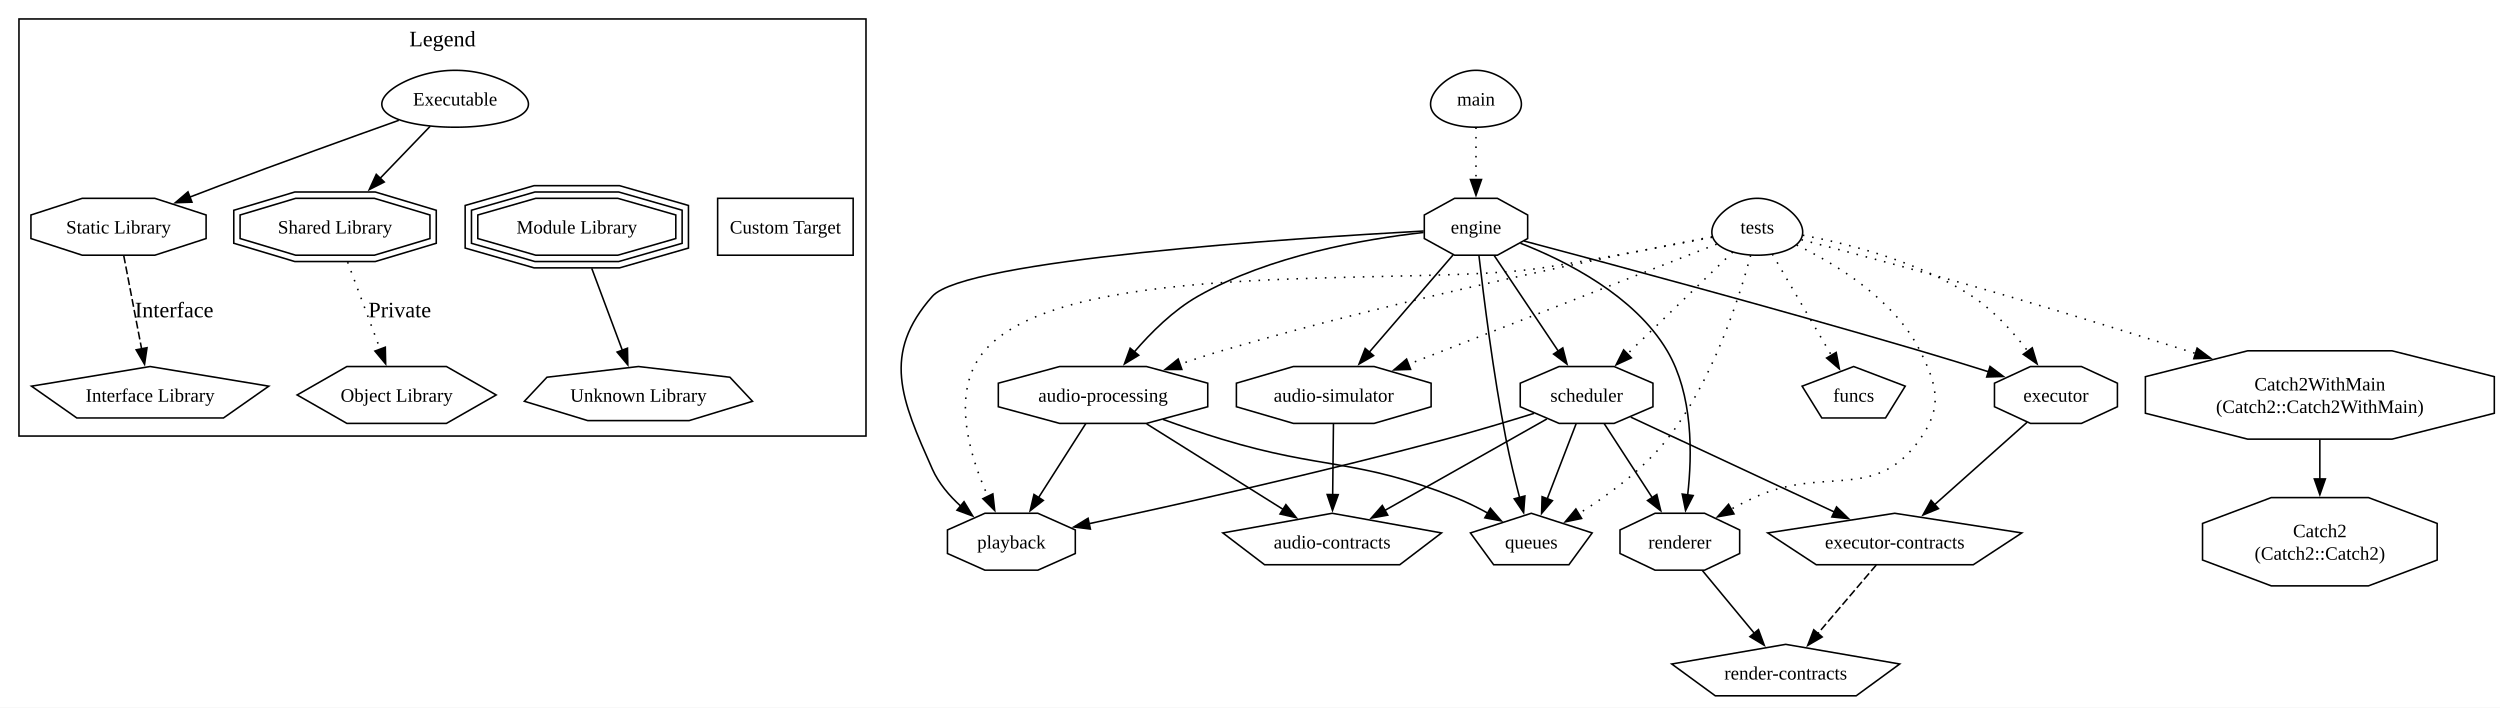
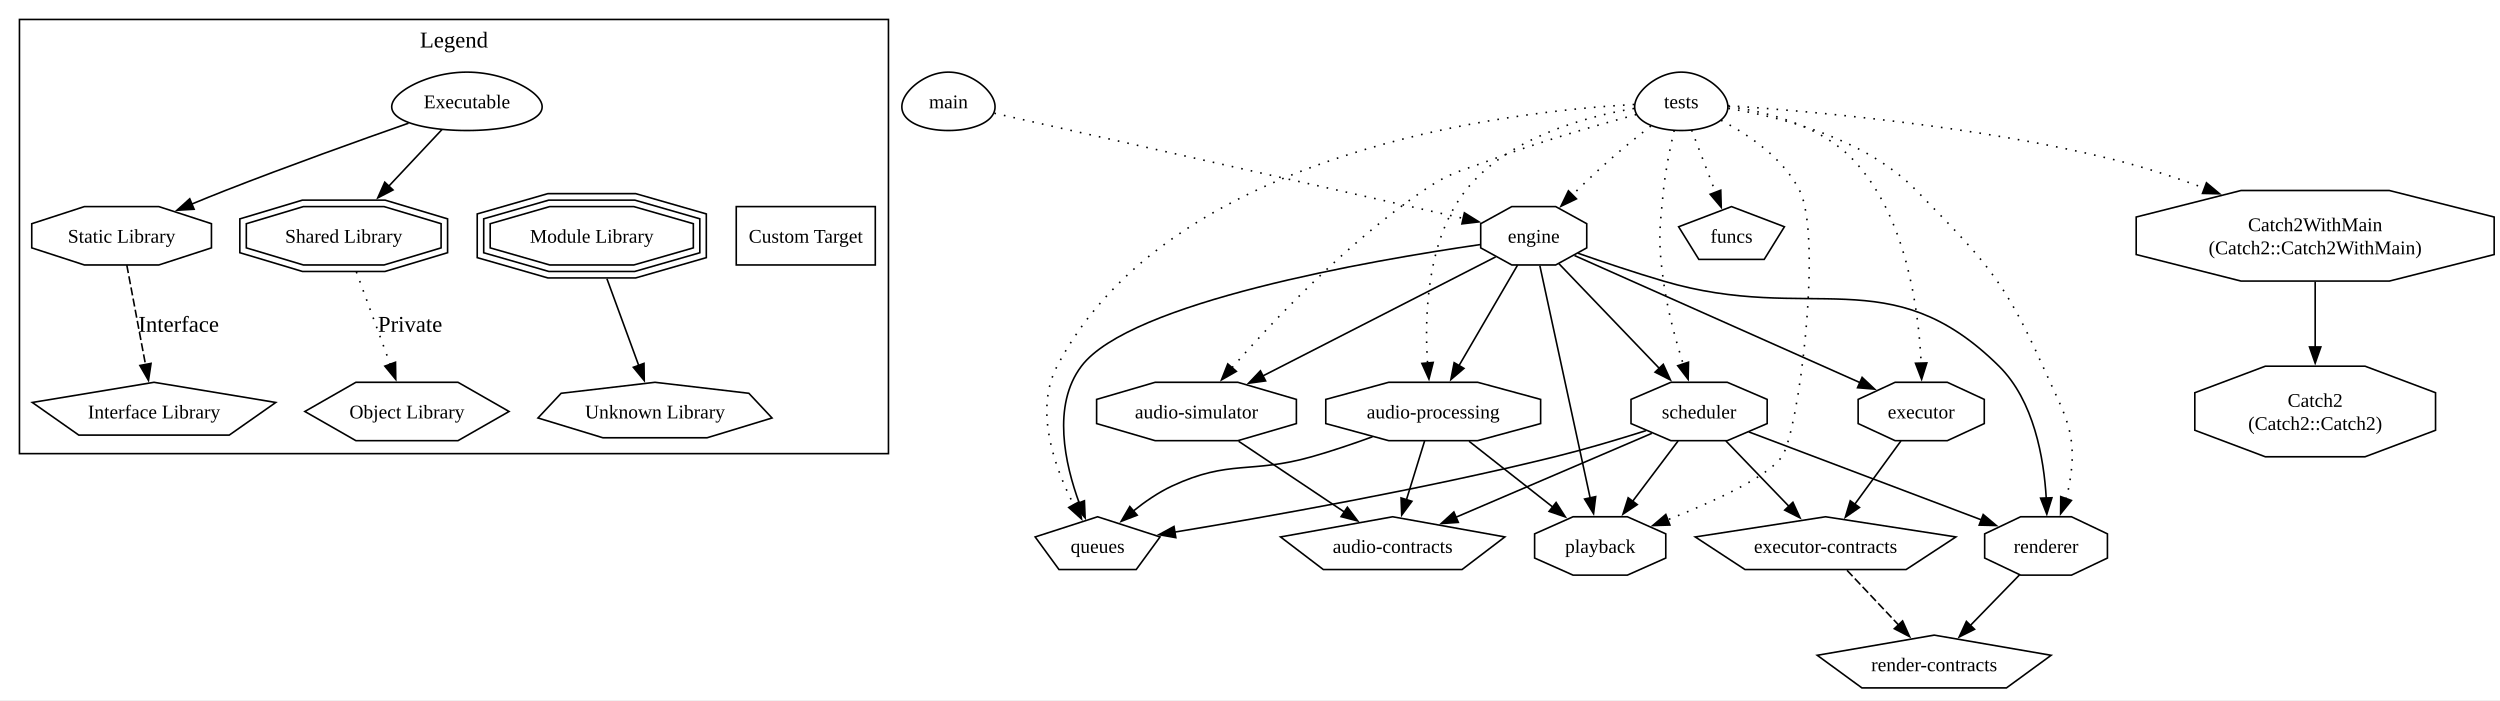
- <svg xmlns="http://www.w3.org/2000/svg" width="1582pt" height="448pt" viewBox="0.00 0.00 1582.00 448.00">
-   <g id="graph0" class="graph" transform="scale(1 1) rotate(0) translate(4 443.74)">
-     <polygon fill="white" stroke="none" points="-4,4 -4,-443.74 1578.4,-443.74 1578.4,4 -4,4" />
+ <svg xmlns="http://www.w3.org/2000/svg" width="1542pt" height="432pt" viewBox="0.00 0.00 1542.00 432.00">
+   <g id="graph0" class="graph" transform="scale(1 1) rotate(0) translate(4 427.74)">
+     <polygon fill="white" stroke="none" points="-4,4 -4,-427.74 1538.4,-427.74 1538.4,4 -4,4" />
    <g id="clust1" class="cluster">
-       <polygon fill="none" stroke="black" points="8,-167.81 8,-431.74 544,-431.74 544,-167.81 8,-167.81" />
-       <text xml:space="preserve" text-anchor="middle" x="276" y="-414.44" font-family="Times New Roman,serif" font-size="14.00">Legend</text>
+       <polygon fill="none" stroke="black" points="8,-147.94 8,-415.74 544,-415.74 544,-147.94 8,-147.94" />
+       <text xml:space="preserve" text-anchor="middle" x="276" y="-398.44" font-family="Times New Roman,serif" font-size="14.00">Legend</text>
    </g>
    <g id="node1" class="node">
-       <polygon fill="none" stroke="black" points="288.29,-363.29 291.14,-363.39 293.95,-363.54 296.72,-363.73 299.44,-363.98 302.1,-364.27 304.68,-364.61 307.18,-364.99 309.59,-365.42 311.89,-365.89 314.09,-366.4 316.17,-366.96 318.12,-367.55 319.94,-368.18 321.62,-368.85 323.17,-369.55 324.57,-370.28 325.82,-371.04 326.92,-371.84 327.87,-372.65 328.66,-373.49 329.31,-374.35 329.8,-375.23 330.15,-376.13 330.34,-377.04 330.4,-377.96 330.31,-378.89 330.08,-379.83 329.73,-380.77 329.24,-381.71 328.64,-382.66 327.92,-383.59 327.08,-384.52 326.14,-385.45 325.11,-386.36 323.98,-387.25 322.77,-388.13 321.48,-389 320.11,-389.84 318.68,-390.65 317.18,-391.44 315.63,-392.21 314.03,-392.94 312.39,-393.64 310.7,-394.3 308.98,-394.94 307.23,-395.53 305.46,-396.08 303.65,-396.6 301.83,-397.07 300,-397.5 298.14,-397.88 296.28,-398.22 294.4,-398.51 292.52,-398.75 290.63,-398.95 288.74,-399.1 286.85,-399.19 284.95,-399.24 283.05,-399.24 281.15,-399.19 279.26,-399.1 277.37,-398.95 275.48,-398.75 273.6,-398.51 271.72,-398.22 269.86,-397.88 268,-397.5 266.17,-397.07 264.35,-396.6 262.54,-396.08 260.77,-395.53 259.02,-394.94 257.3,-394.3 255.61,-393.64 253.97,-392.94 252.37,-392.21 250.82,-391.44 249.32,-390.65 247.89,-389.84 246.52,-389 245.23,-388.13 244.02,-387.25 242.89,-386.36 241.86,-385.45 240.92,-384.52 240.08,-383.59 239.36,-382.66 238.76,-381.71 238.27,-380.77 237.92,-379.83 237.69,-378.89 237.6,-377.96 237.66,-377.04 237.85,-376.13 238.2,-375.23 238.69,-374.35 239.34,-373.49 240.13,-372.65 241.08,-371.84 242.18,-371.04 243.43,-370.28 244.83,-369.55 246.38,-368.85 248.06,-368.18 249.88,-367.55 251.83,-366.96 253.91,-366.4 256.11,-365.89 258.41,-365.42 260.82,-364.99 263.32,-364.61 265.9,-364.27 268.56,-363.98 271.28,-363.73 274.05,-363.54 276.86,-363.39 279.71,-363.29 282.57,-363.24 285.43,-363.24 288.29,-363.29" />
-       <text xml:space="preserve" text-anchor="middle" x="284" y="-376.97" font-family="Times New Roman,serif" font-size="12.00">Executable</text>
+       <polygon fill="none" stroke="black" points="288.29,-347.29 291.14,-347.39 293.95,-347.54 296.72,-347.73 299.44,-347.98 302.1,-348.27 304.68,-348.61 307.18,-348.99 309.59,-349.42 311.89,-349.89 314.09,-350.4 316.17,-350.96 318.12,-351.55 319.94,-352.18 321.62,-352.85 323.17,-353.55 324.57,-354.28 325.82,-355.04 326.92,-355.84 327.87,-356.65 328.66,-357.49 329.31,-358.35 329.8,-359.23 330.15,-360.13 330.34,-361.04 330.4,-361.96 330.31,-362.89 330.08,-363.83 329.73,-364.77 329.24,-365.71 328.64,-366.66 327.92,-367.59 327.08,-368.52 326.14,-369.45 325.11,-370.36 323.98,-371.25 322.77,-372.13 321.48,-373 320.11,-373.84 318.68,-374.65 317.18,-375.44 315.63,-376.21 314.03,-376.94 312.39,-377.64 310.7,-378.3 308.98,-378.94 307.23,-379.53 305.46,-380.08 303.65,-380.6 301.83,-381.07 300,-381.5 298.14,-381.88 296.28,-382.22 294.4,-382.51 292.52,-382.75 290.63,-382.95 288.74,-383.1 286.85,-383.19 284.95,-383.24 283.05,-383.24 281.15,-383.19 279.26,-383.1 277.37,-382.95 275.48,-382.75 273.6,-382.51 271.72,-382.22 269.86,-381.88 268,-381.5 266.17,-381.07 264.35,-380.6 262.54,-380.08 260.77,-379.53 259.02,-378.94 257.3,-378.3 255.61,-377.64 253.97,-376.94 252.37,-376.21 250.82,-375.44 249.32,-374.65 247.89,-373.84 246.52,-373 245.23,-372.13 244.02,-371.25 242.89,-370.36 241.86,-369.45 240.92,-368.52 240.08,-367.59 239.36,-366.66 238.76,-365.71 238.27,-364.77 237.92,-363.83 237.69,-362.89 237.6,-361.96 237.66,-361.04 237.85,-360.13 238.2,-359.23 238.69,-358.35 239.34,-357.49 240.13,-356.65 241.08,-355.84 242.18,-355.04 243.43,-354.28 244.83,-353.55 246.38,-352.85 248.06,-352.18 249.88,-351.55 251.83,-350.96 253.91,-350.4 256.11,-349.89 258.41,-349.42 260.82,-348.99 263.32,-348.61 265.9,-348.27 268.56,-347.98 271.28,-347.73 274.05,-347.54 276.86,-347.39 279.71,-347.29 282.57,-347.24 285.43,-347.24 288.29,-347.29" />
+       <text xml:space="preserve" text-anchor="middle" x="284" y="-360.97" font-family="Times New Roman,serif" font-size="12.00">Executable</text>
    </g>
    <g id="node2" class="node">
-       <polygon fill="none" stroke="black" points="126.42,-292.79 126.42,-307.7 93.96,-318.24 48.04,-318.24 15.58,-307.7 15.58,-292.79 48.04,-282.24 93.96,-282.24 126.42,-292.79" />
-       <text xml:space="preserve" text-anchor="middle" x="71" y="-295.97" font-family="Times New Roman,serif" font-size="12.00">Static Library</text>
+       <polygon fill="none" stroke="black" points="126.42,-274.85 126.42,-289.76 93.96,-300.31 48.04,-300.31 15.58,-289.76 15.58,-274.85 48.04,-264.31 93.96,-264.31 126.42,-274.85" />
+       <text xml:space="preserve" text-anchor="middle" x="71" y="-278.03" font-family="Times New Roman,serif" font-size="12.00">Static Library</text>
    </g>
    <g id="edge1" class="edge">
-       <path fill="none" stroke="black" d="M248.38,-367.61C218.14,-356.82 173.63,-340.78 135,-326.24 128.85,-323.93 122.38,-321.45 116.02,-318.99" />
-       <polygon fill="black" stroke="black" points="117.48,-315.8 106.89,-315.44 114.95,-322.33 117.48,-315.8" />
+       <path fill="none" stroke="black" d="M247.98,-351.77C217.69,-341.13 173.31,-325.23 135,-310.24 128.3,-307.62 121.24,-304.75 114.35,-301.9" />
+       <polygon fill="black" stroke="black" points="115.73,-298.68 105.15,-298.05 113.03,-305.14 115.73,-298.68" />
    </g>
    <g id="node3" class="node">
-       <polygon fill="none" stroke="black" points="268.07,-292.79 268.07,-307.7 232.88,-318.24 183.12,-318.24 147.93,-307.7 147.93,-292.79 183.12,-282.24 232.88,-282.24 268.07,-292.79" />
-       <polygon fill="none" stroke="black" points="272.07,-289.81 272.07,-310.68 233.47,-322.24 182.53,-322.24 143.93,-310.68 143.93,-289.81 182.53,-278.24 233.47,-278.24 272.07,-289.81" />
-       <text xml:space="preserve" text-anchor="middle" x="208" y="-295.97" font-family="Times New Roman,serif" font-size="12.00">Shared Library</text>
+       <polygon fill="none" stroke="black" points="268.07,-274.85 268.07,-289.76 232.88,-300.31 183.12,-300.31 147.93,-289.76 147.93,-274.85 183.12,-264.31 232.88,-264.31 268.07,-274.85" />
+       <polygon fill="none" stroke="black" points="272.07,-271.87 272.07,-292.74 233.47,-304.31 182.53,-304.31 143.93,-292.74 143.93,-271.87 182.53,-260.31 233.47,-260.31 272.07,-271.87" />
+       <text xml:space="preserve" text-anchor="middle" x="208" y="-278.03" font-family="Times New Roman,serif" font-size="12.00">Shared Library</text>
    </g>
    <g id="edge2" class="edge">
-       <path fill="none" stroke="black" d="M268.25,-363.87C259.11,-354.37 247.3,-342.1 236.57,-330.94" />
-       <polygon fill="black" stroke="black" points="239.14,-328.56 229.68,-323.78 234.1,-333.42 239.14,-328.56" />
+       <path fill="none" stroke="black" d="M268.62,-347.86C259.2,-337.83 246.85,-324.69 235.77,-312.88" />
+       <polygon fill="black" stroke="black" points="238.41,-310.58 229.01,-305.69 233.31,-315.37 238.41,-310.58" />
    </g>
    <g id="node4" class="node">
-       <polygon fill="none" stroke="black" points="423.65,-292.79 423.65,-307.7 386.95,-318.24 335.05,-318.24 298.35,-307.7 298.35,-292.79 335.05,-282.24 386.95,-282.24 423.65,-292.79" />
-       <polygon fill="none" stroke="black" points="427.65,-289.78 427.65,-310.71 387.51,-322.24 334.49,-322.24 294.35,-310.71 294.35,-289.78 334.49,-278.24 387.51,-278.24 427.65,-289.78" />
-       <polygon fill="none" stroke="black" points="431.65,-286.76 431.65,-313.72 388.08,-326.24 333.92,-326.24 290.35,-313.72 290.35,-286.76 333.92,-274.24 388.08,-274.24 431.65,-286.76" />
-       <text xml:space="preserve" text-anchor="middle" x="361" y="-295.97" font-family="Times New Roman,serif" font-size="12.00">Module Library</text>
+       <polygon fill="none" stroke="black" points="423.65,-274.85 423.65,-289.76 386.95,-300.31 335.05,-300.31 298.35,-289.76 298.35,-274.85 335.05,-264.31 386.95,-264.31 423.65,-274.85" />
+       <polygon fill="none" stroke="black" points="427.65,-271.84 427.65,-292.78 387.51,-304.31 334.49,-304.31 294.35,-292.78 294.35,-271.84 334.49,-260.31 387.51,-260.31 427.65,-271.84" />
+       <polygon fill="none" stroke="black" points="431.65,-268.83 431.65,-295.79 388.08,-308.31 333.92,-308.31 290.35,-295.79 290.35,-268.83 333.92,-256.31 388.08,-256.31 431.65,-268.83" />
+       <text xml:space="preserve" text-anchor="middle" x="361" y="-278.03" font-family="Times New Roman,serif" font-size="12.00">Module Library</text>
    </g>
    <g id="node8" class="node">
-       <polygon fill="none" stroke="black" points="535.88,-318.24 450.12,-318.24 450.12,-282.24 535.88,-282.24 535.88,-318.24" />
-       <text xml:space="preserve" text-anchor="middle" x="493" y="-295.97" font-family="Times New Roman,serif" font-size="12.00">Custom Target</text>
+       <polygon fill="none" stroke="black" points="535.88,-300.31 450.12,-300.31 450.12,-264.31 535.88,-264.31 535.88,-300.31" />
+       <text xml:space="preserve" text-anchor="middle" x="493" y="-278.03" font-family="Times New Roman,serif" font-size="12.00">Custom Target</text>
    </g>
    <g id="node5" class="node">
-       <polygon fill="none" stroke="black" points="166.08,-199.37 91,-211.81 15.92,-199.37 44.6,-179.25 137.4,-179.25 166.08,-199.37" />
-       <text xml:space="preserve" text-anchor="middle" x="91" y="-189.53" font-family="Times New Roman,serif" font-size="12.00">Interface Library</text>
+       <polygon fill="none" stroke="black" points="166.08,-179.5 91,-191.94 15.92,-179.5 44.6,-159.37 137.4,-159.37 166.08,-179.5" />
+       <text xml:space="preserve" text-anchor="middle" x="91" y="-169.66" font-family="Times New Roman,serif" font-size="12.00">Interface Library</text>
    </g>
    <g id="edge4" class="edge">
-       <path fill="none" stroke="black" stroke-dasharray="5,2" d="M74.3,-282C77.38,-265.95 82.01,-241.76 85.62,-222.92" />
-       <polygon fill="black" stroke="black" points="89.03,-223.7 87.47,-213.22 82.16,-222.38 89.03,-223.7" />
-       <text xml:space="preserve" text-anchor="middle" x="106.2" y="-242.94" font-family="Times New Roman,serif" font-size="14.00">Interface</text>
+       <path fill="none" stroke="black" stroke-dasharray="5,2" d="M74.21,-264.22C77.32,-247.68 82.09,-222.33 85.75,-202.86" />
+       <polygon fill="black" stroke="black" points="89.17,-203.6 87.58,-193.12 82.29,-202.3 89.17,-203.6" />
+       <text xml:space="preserve" text-anchor="middle" x="106.2" y="-223.07" font-family="Times New Roman,serif" font-size="14.00">Interface</text>
    </g>
    <g id="node6" class="node">
-       <polygon fill="none" stroke="black" points="309.98,-193.81 278.49,-211.81 215.51,-211.81 184.02,-193.81 215.51,-175.81 278.49,-175.81 309.98,-193.81" />
-       <text xml:space="preserve" text-anchor="middle" x="247" y="-189.53" font-family="Times New Roman,serif" font-size="12.00">Object Library</text>
+       <polygon fill="none" stroke="black" points="309.98,-173.94 278.49,-191.94 215.51,-191.94 184.02,-173.94 215.51,-155.94 278.49,-155.94 309.98,-173.94" />
+       <text xml:space="preserve" text-anchor="middle" x="247" y="-169.66" font-family="Times New Roman,serif" font-size="12.00">Object Library</text>
    </g>
    <g id="edge5" class="edge">
-       <path fill="none" stroke="black" stroke-dasharray="1,5" d="M215.99,-277.86C221.95,-261.9 230.14,-239.95 236.61,-222.63" />
-       <polygon fill="black" stroke="black" points="239.82,-224.03 240.04,-213.44 233.26,-221.58 239.82,-224.03" />
-       <text xml:space="preserve" text-anchor="middle" x="248.96" y="-242.94" font-family="Times New Roman,serif" font-size="14.00">Private</text>
+       <path fill="none" stroke="black" stroke-dasharray="1,5" d="M215.8,-260.04C221.81,-243.65 230.17,-220.84 236.73,-202.96" />
+       <polygon fill="black" stroke="black" points="239.95,-204.32 240.11,-193.72 233.38,-201.91 239.95,-204.32" />
+       <text xml:space="preserve" text-anchor="middle" x="248.96" y="-223.07" font-family="Times New Roman,serif" font-size="14.00">Private</text>
    </g>
    <g id="node7" class="node">
-       <polygon fill="none" stroke="black" points="472.18,-189.8 457.89,-205.03 400,-211.81 342.11,-205.03 327.82,-189.8 367.88,-177.59 432.12,-177.59 472.18,-189.8" />
-       <text xml:space="preserve" text-anchor="middle" x="400" y="-189.53" font-family="Times New Roman,serif" font-size="12.00">Unknown Library</text>
+       <polygon fill="none" stroke="black" points="472.18,-169.93 457.89,-185.16 400,-191.94 342.11,-185.16 327.82,-169.93 367.88,-157.72 432.12,-157.72 472.18,-169.93" />
+       <text xml:space="preserve" text-anchor="middle" x="400" y="-169.66" font-family="Times New Roman,serif" font-size="12.00">Unknown Library</text>
    </g>
    <g id="edge6" class="edge">
-       <path fill="none" stroke="black" d="M370.44,-273.96C376.34,-258.17 383.93,-237.85 389.94,-221.75" />
-       <polygon fill="black" stroke="black" points="393.06,-223.4 393.28,-212.81 386.5,-220.95 393.06,-223.4" />
+       <path fill="none" stroke="black" d="M370.34,-255.83C376.27,-239.65 383.95,-218.72 390,-202.21" />
+       <polygon fill="black" stroke="black" points="393.22,-203.61 393.37,-193.01 386.64,-201.2 393.22,-203.61" />
    </g>
    <g id="node9" class="node">
-       <polygon fill="none" stroke="black" points="1538.24,-89.36 1538.24,-112.51 1494.75,-128.87 1433.25,-128.87 1389.76,-112.51 1389.76,-89.36 1433.25,-73 1494.75,-73 1538.24,-89.36" />
-       <text xml:space="preserve" text-anchor="middle" x="1464" y="-103.79" font-family="Times New Roman,serif" font-size="12.00">Catch2</text>
-       <text xml:space="preserve" text-anchor="middle" x="1464" y="-89.54" font-family="Times New Roman,serif" font-size="12.00">(Catch2::Catch2)</text>
+       <polygon fill="none" stroke="black" points="1498.24,-162.36 1498.24,-185.51 1454.75,-201.87 1393.25,-201.87 1349.76,-185.51 1349.76,-162.36 1393.25,-146 1454.75,-146 1498.24,-162.36" />
+       <text xml:space="preserve" text-anchor="middle" x="1424" y="-176.79" font-family="Times New Roman,serif" font-size="12.00">Catch2</text>
+       <text xml:space="preserve" text-anchor="middle" x="1424" y="-162.54" font-family="Times New Roman,serif" font-size="12.00">(Catch2::Catch2)</text>
    </g>
    <g id="node10" class="node">
-       <polygon fill="none" stroke="black" points="1574.4,-182.24 1574.4,-205.38 1509.73,-221.74 1418.27,-221.74 1353.6,-205.38 1353.6,-182.24 1418.27,-165.87 1509.73,-165.87 1574.4,-182.24" />
-       <text xml:space="preserve" text-anchor="middle" x="1464" y="-196.66" font-family="Times New Roman,serif" font-size="12.00">Catch2WithMain</text>
-       <text xml:space="preserve" text-anchor="middle" x="1464" y="-182.41" font-family="Times New Roman,serif" font-size="12.00">(Catch2::Catch2WithMain)</text>
+       <polygon fill="none" stroke="black" points="1534.4,-270.74 1534.4,-293.88 1469.73,-310.24 1378.27,-310.24 1313.6,-293.88 1313.6,-270.74 1378.27,-254.37 1469.73,-254.37 1534.4,-270.74" />
+       <text xml:space="preserve" text-anchor="middle" x="1424" y="-285.16" font-family="Times New Roman,serif" font-size="12.00">Catch2WithMain</text>
+       <text xml:space="preserve" text-anchor="middle" x="1424" y="-270.91" font-family="Times New Roman,serif" font-size="12.00">(Catch2::Catch2WithMain)</text>
    </g>
    <g id="edge8" class="edge">
-       <path fill="none" stroke="black" d="M1464,-165.54C1464,-157.73 1464,-149.05 1464,-140.68" />
-       <polygon fill="black" stroke="black" points="1467.5,-140.69 1464,-130.69 1460.5,-140.69 1467.5,-140.69" />
+       <path fill="none" stroke="black" d="M1424,-253.91C1424,-241.63 1424,-226.93 1424,-213.55" />
+       <polygon fill="black" stroke="black" points="1427.5,-213.75 1424,-203.75 1420.5,-213.75 1427.5,-213.75" />
    </g>
    <g id="node11" class="node">
-       <polygon fill="none" stroke="black" points="908.18,-106.5 839,-118.94 769.82,-106.5 796.24,-86.37 881.76,-86.37 908.18,-106.5" />
-       <text xml:space="preserve" text-anchor="middle" x="839" y="-96.66" font-family="Times New Roman,serif" font-size="12.00">audio-contracts</text>
+       <polygon fill="none" stroke="black" points="924.18,-96.56 855,-109 785.82,-96.56 812.24,-76.44 897.76,-76.44 924.18,-96.56" />
+       <text xml:space="preserve" text-anchor="middle" x="855" y="-86.72" font-family="Times New Roman,serif" font-size="12.00">audio-contracts</text>
    </g>
    <g id="node12" class="node">
-       <polygon fill="none" stroke="black" points="760.26,-186.35 760.26,-201.26 721.45,-211.81 666.55,-211.81 627.74,-201.26 627.74,-186.35 666.55,-175.81 721.45,-175.81 760.26,-186.35" />
-       <text xml:space="preserve" text-anchor="middle" x="694" y="-189.53" font-family="Times New Roman,serif" font-size="12.00">audio-processing</text>
+       <polygon fill="none" stroke="black" points="946.26,-166.48 946.26,-181.39 907.45,-191.94 852.55,-191.94 813.74,-181.39 813.74,-166.48 852.55,-155.94 907.45,-155.94 946.26,-166.48" />
+       <text xml:space="preserve" text-anchor="middle" x="880" y="-169.66" font-family="Times New Roman,serif" font-size="12.00">audio-processing</text>
    </g>
    <g id="edge9" class="edge">
-       <path fill="none" stroke="black" d="M721.61,-175.5C746.28,-160.04 782.37,-137.43 808.01,-121.36" />
-       <polygon fill="black" stroke="black" points="809.72,-124.42 816.33,-116.14 806,-118.49 809.72,-124.42" />
+       <path fill="none" stroke="black" d="M874.7,-155.77C871.44,-145.22 867.19,-131.47 863.47,-119.43" />
+       <polygon fill="black" stroke="black" points="866.87,-118.55 860.57,-110.03 860.18,-120.62 866.87,-118.55" />
    </g>
    <g id="node13" class="node">
-       <polygon fill="none" stroke="black" points="676.45,-93.48 676.45,-108.39 652.75,-118.94 619.25,-118.94 595.55,-108.39 595.55,-93.48 619.25,-82.94 652.75,-82.94 676.45,-93.48" />
-       <text xml:space="preserve" text-anchor="middle" x="636" y="-96.66" font-family="Times New Roman,serif" font-size="12.00">playback</text>
+       <polygon fill="none" stroke="black" points="1023.45,-83.54 1023.45,-98.46 999.75,-109 966.25,-109 942.55,-98.46 942.55,-83.54 966.25,-73 999.75,-73 1023.45,-83.54" />
+       <text xml:space="preserve" text-anchor="middle" x="983" y="-86.72" font-family="Times New Roman,serif" font-size="12.00">playback</text>
    </g>
    <g id="edge10" class="edge">
-       <path fill="none" stroke="black" d="M683.09,-175.72C674.64,-162.47 662.77,-143.88 653.07,-128.67" />
-       <polygon fill="black" stroke="black" points="656.2,-127.08 647.87,-120.54 650.3,-130.85 656.2,-127.08" />
+       <path fill="none" stroke="black" d="M902.1,-155.57C917.26,-143.66 937.53,-127.73 953.99,-114.79" />
+       <polygon fill="black" stroke="black" points="955.8,-117.83 961.5,-108.9 951.47,-112.32 955.8,-117.83" />
    </g>
    <g id="node14" class="node">
-       <polygon fill="none" stroke="black" points="1003.52,-106.5 965,-118.94 926.48,-106.5 941.19,-86.37 988.81,-86.37 1003.52,-106.5" />
-       <text xml:space="preserve" text-anchor="middle" x="965" y="-96.66" font-family="Times New Roman,serif" font-size="12.00">queues</text>
+       <polygon fill="none" stroke="black" points="711.52,-96.56 673,-109 634.48,-96.56 649.19,-76.44 696.81,-76.44 711.52,-96.56" />
+       <text xml:space="preserve" text-anchor="middle" x="673" y="-86.72" font-family="Times New Roman,serif" font-size="12.00">queues</text>
    </g>
    <g id="edge11" class="edge">
-       <path fill="none" stroke="black" d="M731.91,-178.36C743.71,-174.09 756.82,-169.57 769,-165.87 833.88,-146.17 853.99,-153.91 917,-128.87 923.88,-126.14 930.99,-122.6 937.56,-118.98" />
-       <polygon fill="black" stroke="black" points="939.1,-122.13 946.02,-114.11 935.61,-116.07 939.1,-122.13" />
+       <path fill="none" stroke="black" d="M842.56,-158.34C830.66,-154.01 817.38,-149.5 805,-146 767.42,-135.37 754.41,-144.46 719,-128 710.47,-124.03 702.07,-118.21 694.84,-112.4" />
+       <polygon fill="black" stroke="black" points="697.41,-109.99 687.53,-106.17 692.87,-115.32 697.41,-109.99" />
    </g>
    <g id="node15" class="node">
-       <polygon fill="none" stroke="black" points="901.61,-186.35 901.61,-201.26 865.52,-211.81 814.48,-211.81 778.39,-201.26 778.39,-186.35 814.48,-175.81 865.52,-175.81 901.61,-186.35" />
-       <text xml:space="preserve" text-anchor="middle" x="840" y="-189.53" font-family="Times New Roman,serif" font-size="12.00">audio-simulator</text>
+       <polygon fill="none" stroke="black" points="795.61,-166.48 795.61,-181.39 759.52,-191.94 708.48,-191.94 672.39,-181.39 672.39,-166.48 708.48,-155.94 759.52,-155.94 795.61,-166.48" />
+       <text xml:space="preserve" text-anchor="middle" x="734" y="-169.66" font-family="Times New Roman,serif" font-size="12.00">audio-simulator</text>
    </g>
    <g id="edge12" class="edge">
-       <path fill="none" stroke="black" d="M839.81,-175.72C839.67,-162.98 839.48,-145.29 839.31,-130.43" />
-       <polygon fill="black" stroke="black" points="842.82,-130.73 839.21,-120.77 835.82,-130.81 842.82,-130.73" />
+       <path fill="none" stroke="black" d="M759.96,-155.57C779.09,-142.78 805.14,-125.35 825.14,-111.98" />
+       <polygon fill="black" stroke="black" points="827.06,-114.9 833.43,-106.43 823.17,-109.08 827.06,-114.9" />
    </g>
    <g id="node16" class="node">
-       <polygon fill="none" stroke="black" points="962.7,-292.79 962.7,-307.7 943.54,-318.24 916.46,-318.24 897.3,-307.7 897.3,-292.79 916.46,-282.24 943.54,-282.24 962.7,-292.79" />
-       <text xml:space="preserve" text-anchor="middle" x="930" y="-295.97" font-family="Times New Roman,serif" font-size="12.00">engine</text>
+       <polygon fill="none" stroke="black" points="974.7,-274.85 974.7,-289.76 955.54,-300.31 928.46,-300.31 909.3,-289.76 909.3,-274.85 928.46,-264.31 955.54,-264.31 974.7,-274.85" />
+       <text xml:space="preserve" text-anchor="middle" x="942" y="-278.03" font-family="Times New Roman,serif" font-size="12.00">engine</text>
    </g>
    <g id="edge13" class="edge">
-       <path fill="none" stroke="black" d="M896.85,-296.63C859.89,-292.52 799.35,-282.12 754,-256.24 738.47,-247.39 724.33,-233.35 713.68,-220.93" />
-       <polygon fill="black" stroke="black" points="716.58,-218.95 707.53,-213.44 711.17,-223.39 716.58,-218.95" />
+       <path fill="none" stroke="black" d="M932.04,-264.22C922.29,-247.49 907.28,-221.75 895.89,-202.19" />
+       <polygon fill="black" stroke="black" points="898.96,-200.52 890.9,-193.64 892.92,-204.05 898.96,-200.52" />
    </g>
    <g id="edge18" class="edge">
-       <path fill="none" stroke="black" d="M896.91,-297.56C814.72,-293.03 606.41,-279.37 586,-256.24 553.83,-219.8 566.21,-191.27 586,-146.87 590,-137.91 596.76,-129.98 604.05,-123.38" />
-       <polygon fill="black" stroke="black" points="606.04,-126.28 611.53,-117.22 601.59,-120.88 606.04,-126.28" />
+       <path fill="none" stroke="black" d="M945.78,-263.84C952.88,-231.08 968.23,-160.18 976.84,-120.45" />
+       <polygon fill="black" stroke="black" points="980.21,-121.42 978.91,-110.91 973.37,-119.94 980.21,-121.42" />
    </g>
    <g id="edge19" class="edge">
-       <path fill="none" stroke="black" d="M931.89,-281.88C934.8,-256.34 940.91,-207.19 949,-165.87 951.4,-153.62 954.66,-140.2 957.61,-128.83" />
-       <polygon fill="black" stroke="black" points="960.95,-129.89 960.14,-119.32 954.19,-128.09 960.95,-129.89" />
+       <path fill="none" stroke="black" d="M908.88,-276.87C841.62,-267.1 692.85,-241.41 663,-201.87 644.77,-177.72 652.85,-141.54 661.71,-117.37" />
+       <polygon fill="black" stroke="black" points="664.87,-118.88 665.31,-108.29 658.37,-116.29 664.87,-118.88" />
    </g>
    <g id="edge14" class="edge">
-       <path fill="none" stroke="black" d="M915.54,-282.46C901.21,-265.84 879.07,-240.14 862.45,-220.86" />
-       <polygon fill="black" stroke="black" points="865.19,-218.68 856.01,-213.39 859.89,-223.25 865.19,-218.68" />
+       <path fill="none" stroke="black" d="M918.54,-269.31C883.7,-251.49 817.78,-217.78 774.89,-195.84" />
+       <polygon fill="black" stroke="black" points="776.62,-192.8 766.12,-191.36 773.43,-199.03 776.62,-192.8" />
    </g>
    <g id="node17" class="node">
-       <polygon fill="none" stroke="black" points="1335.9,-186.35 1335.9,-201.26 1313.11,-211.81 1280.89,-211.81 1258.1,-201.26 1258.1,-186.35 1280.89,-175.81 1313.11,-175.81 1335.9,-186.35" />
-       <text xml:space="preserve" text-anchor="middle" x="1297" y="-189.53" font-family="Times New Roman,serif" font-size="12.00">executor</text>
+       <polygon fill="none" stroke="black" points="1219.9,-166.48 1219.9,-181.39 1197.11,-191.94 1164.89,-191.94 1142.1,-181.39 1142.1,-166.48 1164.89,-155.94 1197.11,-155.94 1219.9,-166.48" />
+       <text xml:space="preserve" text-anchor="middle" x="1181" y="-169.66" font-family="Times New Roman,serif" font-size="12.00">executor</text>
    </g>
    <g id="edge17" class="edge">
-       <path fill="none" stroke="black" d="M960.45,-291.21C1012.13,-277.5 1120.22,-248.47 1211,-221.74 1225.21,-217.56 1240.68,-212.79 1254.52,-208.43" />
-       <polygon fill="black" stroke="black" points="1255.3,-211.86 1263.78,-205.5 1253.19,-205.18 1255.3,-211.86" />
+       <path fill="none" stroke="black" d="M967.13,-270.13C1009.22,-251.39 1094.21,-213.56 1143.43,-191.66" />
+       <polygon fill="black" stroke="black" points="1144.56,-194.98 1152.27,-187.72 1141.72,-188.59 1144.56,-194.98" />
    </g>
    <g id="node20" class="node">
-       <polygon fill="none" stroke="black" points="1096.86,-93.48 1096.86,-108.39 1074.68,-118.94 1043.32,-118.94 1021.14,-108.39 1021.14,-93.48 1043.32,-82.94 1074.68,-82.94 1096.86,-93.48" />
-       <text xml:space="preserve" text-anchor="middle" x="1059" y="-96.66" font-family="Times New Roman,serif" font-size="12.00">renderer</text>
+       <polygon fill="none" stroke="black" points="1295.86,-83.54 1295.86,-98.46 1273.68,-109 1242.32,-109 1220.14,-98.46 1220.14,-83.54 1242.32,-73 1273.68,-73 1295.86,-83.54" />
+       <text xml:space="preserve" text-anchor="middle" x="1258" y="-86.72" font-family="Times New Roman,serif" font-size="12.00">renderer</text>
    </g>
    <g id="edge21" class="edge">
-       <path fill="none" stroke="black" d="M958.11,-289.85C986.91,-278.6 1030.31,-256.75 1051,-221.74 1067.39,-194.01 1066.91,-156.11 1063.95,-130.41" />
-       <polygon fill="black" stroke="black" points="1067.45,-130.15 1062.62,-120.71 1060.51,-131.1 1067.45,-130.15" />
+       <path fill="none" stroke="black" d="M969.23,-271.56C984.63,-266.2 1004.29,-259.59 1022,-254.37 1113.04,-227.54 1161.56,-268.66 1229,-201.87 1250.56,-180.52 1256.68,-145.15 1258.13,-120.33" />
+       <polygon fill="black" stroke="black" points="1261.62,-120.72 1258.47,-110.61 1254.63,-120.48 1261.62,-120.72" />
    </g>
    <g id="node21" class="node">
-       <polygon fill="none" stroke="black" points="1041.99,-186.35 1041.99,-201.26 1017.39,-211.81 982.61,-211.81 958.01,-201.26 958.01,-186.35 982.61,-175.81 1017.39,-175.81 1041.99,-186.35" />
-       <text xml:space="preserve" text-anchor="middle" x="1000" y="-189.53" font-family="Times New Roman,serif" font-size="12.00">scheduler</text>
+       <polygon fill="none" stroke="black" points="1085.99,-166.48 1085.99,-181.39 1061.39,-191.94 1026.61,-191.94 1002.01,-181.39 1002.01,-166.48 1026.61,-155.94 1061.39,-155.94 1085.99,-166.48" />
+       <text xml:space="preserve" text-anchor="middle" x="1044" y="-169.66" font-family="Times New Roman,serif" font-size="12.00">scheduler</text>
    </g>
    <g id="edge27" class="edge">
-       <path fill="none" stroke="black" d="M941.56,-282C952.6,-265.52 969.41,-240.44 982.17,-221.41" />
-       <polygon fill="black" stroke="black" points="984.92,-223.59 987.58,-213.34 979.11,-219.69 984.92,-223.59" />
+       <path fill="none" stroke="black" d="M957.49,-265.15C973.97,-247.96 1000.28,-220.53 1019.56,-200.42" />
+       <polygon fill="black" stroke="black" points="1021.9,-203.04 1026.3,-193.4 1016.85,-198.19 1021.9,-203.04" />
    </g>
    <g id="node18" class="node">
-       <polygon fill="none" stroke="black" points="1275.39,-106.5 1195,-118.94 1114.61,-106.5 1145.32,-86.37 1244.68,-86.37 1275.39,-106.5" />
-       <text xml:space="preserve" text-anchor="middle" x="1195" y="-96.66" font-family="Times New Roman,serif" font-size="12.00">executor-contracts</text>
+       <polygon fill="none" stroke="black" points="1202.39,-96.56 1122,-109 1041.61,-96.56 1072.32,-76.44 1171.68,-76.44 1202.39,-96.56" />
+       <text xml:space="preserve" text-anchor="middle" x="1122" y="-86.72" font-family="Times New Roman,serif" font-size="12.00">executor-contracts</text>
    </g>
    <g id="edge16" class="edge">
-       <path fill="none" stroke="black" d="M1278.76,-176.56C1262.42,-162 1238.28,-140.49 1220.11,-124.3" />
-       <polygon fill="black" stroke="black" points="1222.65,-121.88 1212.86,-117.84 1217.99,-127.11 1222.65,-121.88" />
+       <path fill="none" stroke="black" d="M1168.49,-155.77C1160.19,-144.38 1149.16,-129.26 1139.93,-116.6" />
+       <polygon fill="black" stroke="black" points="1142.91,-114.74 1134.19,-108.72 1137.25,-118.86 1142.91,-114.74" />
    </g>
    <g id="node19" class="node">
-       <polygon fill="none" stroke="black" points="1198.13,-23.56 1126,-36 1053.87,-23.56 1081.42,-3.44 1170.58,-3.44 1198.13,-23.56" />
-       <text xml:space="preserve" text-anchor="middle" x="1126" y="-13.73" font-family="Times New Roman,serif" font-size="12.00">render-contracts</text>
+       <polygon fill="none" stroke="black" points="1261.13,-23.56 1189,-36 1116.87,-23.56 1144.42,-3.44 1233.58,-3.44 1261.13,-23.56" />
+       <text xml:space="preserve" text-anchor="middle" x="1189" y="-13.73" font-family="Times New Roman,serif" font-size="12.00">render-contracts</text>
    </g>
    <g id="edge15" class="edge">
-       <path fill="none" stroke="black" stroke-dasharray="5,2" d="M1183.3,-86.21C1173.2,-74.37 1158.4,-57 1146.37,-42.89" />
-       <polygon fill="black" stroke="black" points="1149.07,-40.67 1139.92,-35.33 1143.74,-45.21 1149.07,-40.67" />
+       <path fill="none" stroke="black" stroke-dasharray="5,2" d="M1135.24,-75.97C1144.35,-66.31 1156.68,-53.25 1167.23,-42.07" />
+       <polygon fill="black" stroke="black" points="1169.51,-44.75 1173.83,-35.08 1164.42,-39.95 1169.51,-44.75" />
    </g>
    <g id="edge20" class="edge">
-       <path fill="none" stroke="black" d="M1073.21,-82.77C1082.79,-71.2 1095.57,-55.76 1106.15,-42.98" />
-       <polygon fill="black" stroke="black" points="1108.75,-45.33 1112.43,-35.4 1103.35,-40.87 1108.75,-45.33" />
+       <path fill="none" stroke="black" d="M1241.65,-73.17C1232.56,-63.82 1221.12,-52.05 1211.22,-41.87" />
+       <polygon fill="black" stroke="black" points="1213.9,-39.6 1204.42,-34.86 1208.88,-44.47 1213.9,-39.6" />
    </g>
    <g id="edge22" class="edge">
-       <path fill="none" stroke="black" d="M974.84,-178.61C947.19,-163 902.66,-137.86 872.17,-120.66" />
-       <polygon fill="black" stroke="black" points="874.16,-117.76 863.73,-115.89 870.72,-123.86 874.16,-117.76" />
+       <path fill="none" stroke="black" d="M1014.88,-160.47C982.51,-146.6 930.05,-124.14 894.11,-108.75" />
+       <polygon fill="black" stroke="black" points="895.49,-105.53 884.92,-104.81 892.74,-111.97 895.49,-105.53" />
    </g>
    <g id="edge24" class="edge">
-       <path fill="none" stroke="black" d="M966.76,-182.18C950.1,-177 929.56,-170.83 911,-165.87 832.53,-144.9 740.42,-124.29 685.21,-112.36" />
-       <polygon fill="black" stroke="black" points="686,-108.95 675.48,-110.27 684.52,-115.79 686,-108.95" />
+       <path fill="none" stroke="black" d="M1031.06,-155.77C1022.87,-144.9 1012.11,-130.63 1002.85,-118.34" />
+       <polygon fill="black" stroke="black" points="1005.85,-116.51 997.04,-110.63 1000.26,-120.72 1005.85,-116.51" />
    </g>
    <g id="edge25" class="edge">
-       <path fill="none" stroke="black" d="M993.42,-175.72C988.22,-162.23 980.89,-143.19 974.98,-127.84" />
-       <polygon fill="black" stroke="black" points="978.37,-126.92 971.51,-118.85 971.84,-129.44 978.37,-126.92" />
+       <path fill="none" stroke="black" d="M1011.26,-162.13C994.54,-156.84 973.81,-150.63 955,-146 873.27,-125.86 776.66,-108.8 720.36,-99.51" />
+       <polygon fill="black" stroke="black" points="721.25,-96.11 710.81,-97.95 720.12,-103.02 721.25,-96.11" />
    </g>
    <g id="edge23" class="edge">
-       <path fill="none" stroke="black" d="M1027.94,-179.79C1061.82,-164 1119.09,-137.31 1156.98,-119.65" />
-       <polygon fill="black" stroke="black" points="1158.16,-122.97 1165.74,-115.57 1155.2,-116.62 1158.16,-122.97" />
+       <path fill="none" stroke="black" d="M1060.54,-155.77C1071.91,-143.97 1087.15,-128.16 1099.61,-115.24" />
+       <polygon fill="black" stroke="black" points="1101.85,-117.95 1106.27,-108.32 1096.81,-113.09 1101.85,-117.95" />
    </g>
    <g id="edge26" class="edge">
-       <path fill="none" stroke="black" d="M1011.1,-175.72C1019.7,-162.47 1031.77,-143.88 1041.64,-128.67" />
-       <polygon fill="black" stroke="black" points="1044.42,-130.82 1046.93,-120.53 1038.55,-127.01 1044.42,-130.82" />
+       <path fill="none" stroke="black" d="M1074.66,-161.34C1112.43,-147.06 1176.68,-122.76 1218.21,-107.05" />
+       <polygon fill="black" stroke="black" points="1219.24,-110.4 1227.35,-103.59 1216.76,-103.85 1219.24,-110.4" />
    </g>
    <g id="node22" class="node">
-       <polygon fill="none" stroke="black" points="1201.63,-199.37 1169,-211.81 1136.37,-199.37 1148.84,-179.25 1189.16,-179.25 1201.63,-199.37" />
-       <text xml:space="preserve" text-anchor="middle" x="1169" y="-189.53" font-family="Times New Roman,serif" font-size="12.00">funcs</text>
+       <polygon fill="none" stroke="black" points="1096.63,-287.87 1064,-300.31 1031.37,-287.87 1043.84,-267.75 1084.16,-267.75 1096.63,-287.87" />
+       <text xml:space="preserve" text-anchor="middle" x="1064" y="-278.03" font-family="Times New Roman,serif" font-size="12.00">funcs</text>
    </g>
    <g id="node23" class="node">
-       <polygon fill="none" stroke="black" points="932.66,-363.29 934.42,-363.39 936.16,-363.54 937.88,-363.73 939.57,-363.98 941.21,-364.27 942.81,-364.61 944.36,-364.99 945.85,-365.42 947.28,-365.89 948.64,-366.4 949.93,-366.96 951.14,-367.55 952.26,-368.18 953.31,-368.85 954.26,-369.55 955.13,-370.28 955.91,-371.04 956.59,-371.84 957.18,-372.65 957.67,-373.49 958.07,-374.35 958.37,-375.23 958.59,-376.13 958.71,-377.04 958.74,-377.96 958.69,-378.89 958.55,-379.83 958.33,-380.77 958.03,-381.71 957.65,-382.66 957.21,-383.59 956.69,-384.52 956.11,-385.45 955.47,-386.36 954.77,-387.25 954.02,-388.13 953.22,-389 952.37,-389.84 951.48,-390.65 950.56,-391.44 949.6,-392.21 948.61,-392.94 947.59,-393.64 946.54,-394.3 945.48,-394.94 944.39,-395.53 943.29,-396.08 942.18,-396.6 941.05,-397.07 939.91,-397.5 938.76,-397.88 937.61,-398.22 936.45,-398.51 935.28,-398.75 934.11,-398.95 932.94,-399.1 931.76,-399.19 930.59,-399.24 929.41,-399.24 928.24,-399.19 927.06,-399.1 925.89,-398.95 924.72,-398.75 923.55,-398.51 922.39,-398.22 921.24,-397.88 920.09,-397.5 918.95,-397.07 917.82,-396.6 916.71,-396.08 915.61,-395.53 914.52,-394.94 913.46,-394.3 912.41,-393.64 911.39,-392.94 910.4,-392.21 909.44,-391.44 908.52,-390.65 907.63,-389.84 906.78,-389 905.98,-388.13 905.23,-387.25 904.53,-386.36 903.89,-385.45 903.31,-384.52 902.79,-383.59 902.35,-382.66 901.97,-381.71 901.67,-380.77 901.45,-379.83 901.31,-378.89 901.26,-377.96 901.29,-377.04 901.41,-376.13 901.63,-375.23 901.93,-374.35 902.33,-373.49 902.82,-372.65 903.41,-371.84 904.09,-371.04 904.87,-370.28 905.74,-369.55 906.69,-368.85 907.74,-368.18 908.86,-367.55 910.07,-366.96 911.36,-366.4 912.72,-365.89 914.15,-365.42 915.64,-364.99 917.19,-364.61 918.79,-364.27 920.43,-363.98 922.12,-363.73 923.84,-363.54 925.58,-363.39 927.34,-363.29 929.11,-363.24 930.89,-363.24 932.66,-363.29" />
-       <text xml:space="preserve" text-anchor="middle" x="930" y="-376.97" font-family="Times New Roman,serif" font-size="12.00">main</text>
+       <polygon fill="none" stroke="black" points="583.66,-347.29 585.42,-347.39 587.16,-347.54 588.88,-347.73 590.57,-347.98 592.21,-348.27 593.81,-348.61 595.36,-348.99 596.85,-349.42 598.28,-349.89 599.64,-350.4 600.93,-350.96 602.14,-351.55 603.26,-352.18 604.31,-352.85 605.26,-353.55 606.13,-354.28 606.91,-355.04 607.59,-355.84 608.18,-356.65 608.67,-357.49 609.07,-358.35 609.37,-359.23 609.59,-360.13 609.71,-361.04 609.74,-361.96 609.69,-362.89 609.55,-363.83 609.33,-364.77 609.03,-365.71 608.65,-366.66 608.21,-367.59 607.69,-368.52 607.11,-369.45 606.47,-370.36 605.77,-371.25 605.02,-372.13 604.22,-373 603.37,-373.84 602.48,-374.65 601.56,-375.44 600.6,-376.21 599.61,-376.94 598.59,-377.64 597.54,-378.3 596.48,-378.94 595.39,-379.53 594.29,-380.08 593.18,-380.6 592.05,-381.07 590.91,-381.5 589.76,-381.88 588.61,-382.22 587.45,-382.51 586.28,-382.75 585.11,-382.95 583.94,-383.1 582.76,-383.19 581.59,-383.24 580.41,-383.24 579.24,-383.19 578.06,-383.1 576.89,-382.95 575.72,-382.75 574.55,-382.51 573.39,-382.22 572.24,-381.88 571.09,-381.5 569.95,-381.07 568.82,-380.6 567.71,-380.08 566.61,-379.53 565.52,-378.94 564.46,-378.3 563.41,-377.64 562.39,-376.94 561.4,-376.21 560.44,-375.44 559.52,-374.65 558.63,-373.84 557.78,-373 556.98,-372.13 556.23,-371.25 555.53,-370.36 554.89,-369.45 554.31,-368.52 553.79,-367.59 553.35,-366.66 552.97,-365.71 552.67,-364.77 552.45,-363.83 552.31,-362.89 552.26,-361.96 552.29,-361.04 552.41,-360.13 552.63,-359.23 552.93,-358.35 553.33,-357.49 553.82,-356.65 554.41,-355.84 555.09,-355.04 555.87,-354.28 556.74,-353.55 557.69,-352.85 558.74,-352.18 559.86,-351.55 561.07,-350.96 562.36,-350.4 563.72,-349.89 565.15,-349.42 566.64,-348.99 568.19,-348.61 569.79,-348.27 571.43,-347.98 573.12,-347.73 574.84,-347.54 576.58,-347.39 578.34,-347.29 580.11,-347.24 581.89,-347.24 583.66,-347.29" />
+       <text xml:space="preserve" text-anchor="middle" x="581" y="-360.97" font-family="Times New Roman,serif" font-size="12.00">main</text>
    </g>
    <g id="edge28" class="edge">
-       <path fill="none" stroke="black" stroke-dasharray="1,5" d="M930,-363.1C930,-353.44 930,-341.11 930,-330.01" />
-       <polygon fill="black" stroke="black" points="933.5,-330.14 930,-320.14 926.5,-330.14 933.5,-330.14" />
+       <path fill="none" stroke="black" stroke-dasharray="1,5" d="M609.33,-357.89C672.25,-343.79 823.99,-309.76 898.81,-292.99" />
+       <polygon fill="black" stroke="black" points="899.24,-296.48 908.23,-290.88 897.71,-289.65 899.24,-296.48" />
    </g>
    <g id="node24" class="node">
-       <polygon fill="none" stroke="black" points="1110.66,-282.29 1112.42,-282.39 1114.16,-282.54 1115.88,-282.73 1117.57,-282.98 1119.21,-283.27 1120.81,-283.61 1122.36,-283.99 1123.85,-284.42 1125.28,-284.89 1126.64,-285.4 1127.93,-285.96 1129.14,-286.55 1130.26,-287.18 1131.31,-287.85 1132.26,-288.55 1133.13,-289.28 1133.91,-290.04 1134.59,-290.84 1135.18,-291.65 1135.67,-292.49 1136.07,-293.35 1136.37,-294.23 1136.59,-295.13 1136.71,-296.04 1136.74,-296.96 1136.69,-297.89 1136.55,-298.83 1136.33,-299.77 1136.03,-300.71 1135.65,-301.66 1135.21,-302.59 1134.69,-303.52 1134.11,-304.45 1133.47,-305.36 1132.77,-306.25 1132.02,-307.13 1131.22,-308 1130.37,-308.84 1129.48,-309.65 1128.56,-310.44 1127.6,-311.21 1126.61,-311.94 1125.59,-312.64 1124.54,-313.3 1123.48,-313.94 1122.39,-314.53 1121.29,-315.08 1120.18,-315.6 1119.05,-316.07 1117.91,-316.5 1116.76,-316.88 1115.61,-317.22 1114.45,-317.51 1113.28,-317.75 1112.11,-317.95 1110.94,-318.1 1109.76,-318.19 1108.59,-318.24 1107.41,-318.24 1106.24,-318.19 1105.06,-318.1 1103.89,-317.95 1102.72,-317.75 1101.55,-317.51 1100.39,-317.22 1099.24,-316.88 1098.09,-316.5 1096.95,-316.07 1095.82,-315.6 1094.71,-315.08 1093.61,-314.53 1092.52,-313.94 1091.46,-313.3 1090.41,-312.64 1089.39,-311.94 1088.4,-311.21 1087.44,-310.44 1086.52,-309.65 1085.63,-308.84 1084.78,-308 1083.98,-307.13 1083.23,-306.25 1082.53,-305.36 1081.89,-304.45 1081.31,-303.52 1080.79,-302.59 1080.35,-301.66 1079.97,-300.71 1079.67,-299.77 1079.45,-298.83 1079.31,-297.89 1079.26,-296.96 1079.29,-296.04 1079.41,-295.13 1079.63,-294.23 1079.93,-293.35 1080.33,-292.49 1080.82,-291.65 1081.41,-290.84 1082.09,-290.04 1082.87,-289.28 1083.74,-288.55 1084.69,-287.85 1085.74,-287.18 1086.86,-286.55 1088.07,-285.96 1089.36,-285.4 1090.72,-284.89 1092.15,-284.42 1093.64,-283.99 1095.19,-283.61 1096.79,-283.27 1098.43,-282.98 1100.12,-282.73 1101.84,-282.54 1103.58,-282.39 1105.34,-282.29 1107.11,-282.24 1108.89,-282.24 1110.66,-282.29" />
-       <text xml:space="preserve" text-anchor="middle" x="1108" y="-295.97" font-family="Times New Roman,serif" font-size="12.00">tests</text>
+       <polygon fill="none" stroke="black" points="1035.66,-347.29 1037.42,-347.39 1039.16,-347.54 1040.88,-347.73 1042.57,-347.98 1044.21,-348.27 1045.81,-348.61 1047.36,-348.99 1048.85,-349.42 1050.28,-349.89 1051.64,-350.4 1052.93,-350.96 1054.14,-351.55 1055.26,-352.18 1056.31,-352.85 1057.26,-353.55 1058.13,-354.28 1058.91,-355.04 1059.59,-355.84 1060.18,-356.65 1060.67,-357.49 1061.07,-358.35 1061.37,-359.23 1061.59,-360.13 1061.71,-361.04 1061.74,-361.96 1061.69,-362.89 1061.55,-363.83 1061.33,-364.77 1061.03,-365.71 1060.65,-366.66 1060.21,-367.59 1059.69,-368.52 1059.11,-369.45 1058.47,-370.36 1057.77,-371.25 1057.02,-372.13 1056.22,-373 1055.37,-373.84 1054.48,-374.65 1053.56,-375.44 1052.6,-376.21 1051.61,-376.94 1050.59,-377.64 1049.54,-378.3 1048.48,-378.94 1047.39,-379.53 1046.29,-380.08 1045.18,-380.6 1044.05,-381.07 1042.91,-381.5 1041.76,-381.88 1040.61,-382.22 1039.45,-382.51 1038.28,-382.75 1037.11,-382.95 1035.94,-383.1 1034.76,-383.19 1033.59,-383.24 1032.41,-383.24 1031.24,-383.19 1030.06,-383.1 1028.89,-382.95 1027.72,-382.75 1026.55,-382.51 1025.39,-382.22 1024.24,-381.88 1023.09,-381.5 1021.95,-381.07 1020.82,-380.6 1019.71,-380.08 1018.61,-379.53 1017.52,-378.94 1016.46,-378.3 1015.41,-377.64 1014.39,-376.94 1013.4,-376.21 1012.44,-375.44 1011.52,-374.65 1010.63,-373.84 1009.78,-373 1008.98,-372.13 1008.23,-371.25 1007.53,-370.36 1006.89,-369.45 1006.31,-368.52 1005.79,-367.59 1005.35,-366.66 1004.97,-365.71 1004.67,-364.77 1004.45,-363.83 1004.31,-362.89 1004.26,-361.96 1004.29,-361.04 1004.41,-360.13 1004.63,-359.23 1004.93,-358.35 1005.33,-357.49 1005.82,-356.65 1006.41,-355.84 1007.09,-355.04 1007.87,-354.28 1008.74,-353.55 1009.69,-352.85 1010.74,-352.18 1011.86,-351.55 1013.07,-350.96 1014.36,-350.4 1015.72,-349.89 1017.15,-349.42 1018.64,-348.99 1020.19,-348.61 1021.79,-348.27 1023.43,-347.98 1025.12,-347.73 1026.84,-347.54 1028.58,-347.39 1030.34,-347.29 1032.11,-347.24 1033.89,-347.24 1035.66,-347.29" />
+       <text xml:space="preserve" text-anchor="middle" x="1033" y="-360.97" font-family="Times New Roman,serif" font-size="12.00">tests</text>
    </g>
    <g id="edge29" class="edge">
-       <path fill="none" stroke="black" stroke-dasharray="1,5" d="M1135.95,-292.03C1167.78,-283.74 1221.28,-269.55 1267,-256.24 1306.12,-244.86 1349.37,-231.46 1385.35,-220.09" />
-       <polygon fill="black" stroke="black" points="1386.35,-223.44 1394.83,-217.09 1384.24,-216.77 1386.35,-223.44" />
+       <path fill="none" stroke="black" stroke-dasharray="1,5" d="M1061.84,-362.59C1111.23,-359.29 1214.91,-350.3 1300,-329.24 1318.45,-324.68 1337.93,-318.26 1355.85,-311.67" />
+       <polygon fill="black" stroke="black" points="1356.95,-315 1365.08,-308.2 1354.49,-308.44 1356.95,-315" />
    </g>
    <g id="edge30" class="edge">
-       <path fill="none" stroke="black" stroke-dasharray="1,5" d="M1079.58,-293.95C1020.95,-282.76 882.56,-254.99 769,-221.74 760.41,-219.23 751.37,-216.27 742.66,-213.24" />
-       <polygon fill="black" stroke="black" points="743.88,-209.96 733.29,-209.91 741.54,-216.56 743.88,-209.96" />
+       <path fill="none" stroke="black" stroke-dasharray="1,5" d="M1003.88,-360.83C973.02,-355.58 925.33,-342.48 900,-310.24 876.15,-279.88 874.53,-233.5 876.52,-203.7" />
+       <polygon fill="black" stroke="black" points="879.99,-204.19 877.37,-193.92 873.02,-203.58 879.99,-204.19" />
+     </g>
+     <g id="edge35" class="edge">
+       <path fill="none" stroke="black" stroke-dasharray="1,5" d="M1057.54,-353.55C1074.56,-344.66 1095.92,-330.23 1106,-310.24 1120.28,-281.92 1105.66,-161.21 1095,-146 1086.18,-133.42 1052.55,-118.14 1024.43,-107.05" />
+       <polygon fill="black" stroke="black" points="1025.98,-103.9 1015.39,-103.56 1023.46,-110.43 1025.98,-103.9" />
+     </g>
+     <g id="edge36" class="edge">
+       <path fill="none" stroke="black" stroke-dasharray="1,5" d="M1004.01,-363.32C926.86,-359.03 717.67,-335.1 648,-201.87 633.76,-174.63 646.41,-139.44 658.32,-116.32" />
+       <polygon fill="black" stroke="black" points="661.33,-118.1 663.08,-107.65 655.2,-114.73 661.33,-118.1" />
+     </g>
+     <g id="edge31" class="edge">
+       <path fill="none" stroke="black" stroke-dasharray="1,5" d="M1005.23,-357.07C981.31,-350.62 945.99,-340.45 916,-329.24 896.81,-322.07 890.95,-321.75 874,-310.24 827.12,-278.4 781.6,-230.23 755.76,-200.78" />
+       <polygon fill="black" stroke="black" points="758.58,-198.69 749.39,-193.42 753.29,-203.27 758.58,-198.69" />
+     </g>
+     <g id="edge32" class="edge">
+       <path fill="none" stroke="black" stroke-dasharray="1,5" d="M1014.25,-350.01C1006.31,-343.81 997.05,-336.35 989,-329.24 981.25,-322.41 973.1,-314.66 965.81,-307.5" />
+       <polygon fill="black" stroke="black" points="968.35,-305.09 958.78,-300.52 963.41,-310.05 968.35,-305.09" />
+     </g>
+     <g id="edge33" class="edge">
+       <path fill="none" stroke="black" stroke-dasharray="1,5" d="M1062.18,-362.06C1086.04,-358.73 1119,-350.34 1139,-329.24 1171.64,-294.82 1179.42,-237.61 1180.98,-203.37" />
+       <polygon fill="black" stroke="black" points="1184.47,-203.9 1181.26,-193.8 1177.47,-203.69 1184.47,-203.9" />
+     </g>
+     <g id="edge37" class="edge">
+       <path fill="none" stroke="black" stroke-dasharray="1,5" d="M1062.04,-360.85C1094.53,-355.56 1146.69,-342.37 1178,-310.24 1219.41,-267.74 1231.88,-256.09 1256,-201.87 1269.83,-170.78 1278.43,-160.41 1272,-127 1271.56,-124.69 1270.96,-122.34 1270.26,-120" />
+       <polygon fill="black" stroke="black" points="1273.65,-119.07 1266.98,-110.83 1267.06,-121.43 1273.65,-119.07" />
+     </g>
+     <g id="edge38" class="edge">
+       <path fill="none" stroke="black" stroke-dasharray="1,5" d="M1028.65,-347.35C1026.15,-336.77 1023.27,-322.81 1022,-310.24 1019.51,-285.54 1018.66,-278.98 1022,-254.37 1024.37,-236.97 1029.52,-218 1034.24,-202.96" />
+       <polygon fill="black" stroke="black" points="1037.47,-204.35 1037.25,-193.76 1030.82,-202.18 1037.47,-204.35" />
    </g>
    <g id="edge34" class="edge">
-       <path fill="none" stroke="black" stroke-dasharray="1,5" d="M1079.41,-293.57C1051.94,-288.22 1009.22,-280.16 972,-274.24 893.68,-261.79 670.53,-282.03 619,-221.74 597.28,-196.34 609.12,-156.24 621.2,-129.53" />
-       <polygon fill="black" stroke="black" points="624.27,-131.21 625.46,-120.68 617.97,-128.17 624.27,-131.21" />
-     </g>
-     <g id="edge35" class="edge">
-       <path fill="none" stroke="black" stroke-dasharray="1,5" d="M1103.82,-282.16C1096.58,-255.24 1079.69,-202.25 1051,-165.87 1035.71,-146.49 1013.17,-130.02 995,-118.65" />
-       <polygon fill="black" stroke="black" points="996.83,-115.67 986.45,-113.5 993.21,-121.66 996.83,-115.67" />
-     </g>
-     <g id="edge31" class="edge">
-       <path fill="none" stroke="black" stroke-dasharray="1,5" d="M1082.3,-289.23C1037.38,-271.72 943.95,-235.31 887.13,-213.17" />
-       <polygon fill="black" stroke="black" points="888.62,-210 878.04,-209.63 886.08,-216.52 888.62,-210" />
-     </g>
-     <g id="edge32" class="edge">
-       <path fill="none" stroke="black" stroke-dasharray="1,5" d="M1136.8,-294.89C1165.78,-289.46 1210.81,-278.11 1244,-256.24 1257.74,-247.19 1269.97,-233.61 1279.21,-221.52" />
-       <polygon fill="black" stroke="black" points="1282.01,-223.63 1285.06,-213.48 1276.35,-219.51 1282.01,-223.63" />
-     </g>
-     <g id="edge36" class="edge">
-       <path fill="none" stroke="black" stroke-dasharray="1,5" d="M1132.92,-288.69C1157.87,-276.6 1194.81,-254.18 1211,-221.74 1222.09,-199.52 1225.35,-186.14 1211,-165.87 1182.41,-125.49 1150.98,-149.48 1106,-128.87 1101.13,-126.64 1096.09,-124.07 1091.21,-121.41" />
-       <polygon fill="black" stroke="black" points="1093.26,-118.55 1082.83,-116.69 1089.82,-124.65 1093.26,-118.55" />
-     </g>
-     <g id="edge37" class="edge">
-       <path fill="none" stroke="black" stroke-dasharray="1,5" d="M1092.53,-284.28C1075.1,-267.43 1046.49,-239.77 1025.7,-219.66" />
-       <polygon fill="black" stroke="black" points="1028.31,-217.31 1018.68,-212.88 1023.44,-222.34 1028.31,-217.31" />
-     </g>
-     <g id="edge33" class="edge">
-       <path fill="none" stroke="black" stroke-dasharray="1,5" d="M1117.53,-282.93C1127.59,-265.71 1143.53,-238.41 1155.01,-218.75" />
-       <polygon fill="black" stroke="black" points="1157.93,-220.71 1159.95,-210.31 1151.88,-217.18 1157.93,-220.71" />
+       <path fill="none" stroke="black" stroke-dasharray="1,5" d="M1039.42,-347.47C1043.66,-336.41 1049.29,-321.71 1054.1,-309.16" />
+       <polygon fill="black" stroke="black" points="1057.36,-310.42 1057.67,-299.83 1050.83,-307.92 1057.36,-310.42" />
    </g>
  </g>
</svg>
